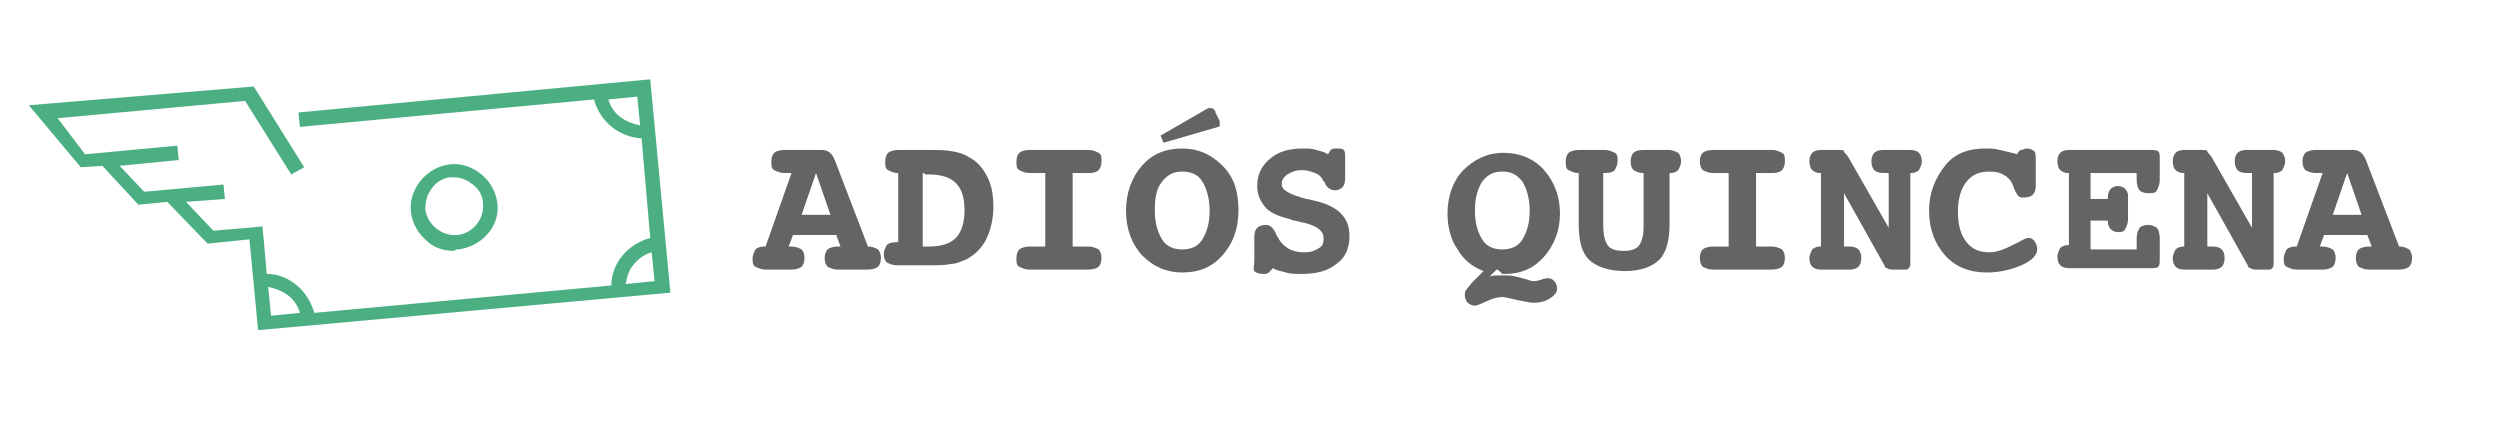
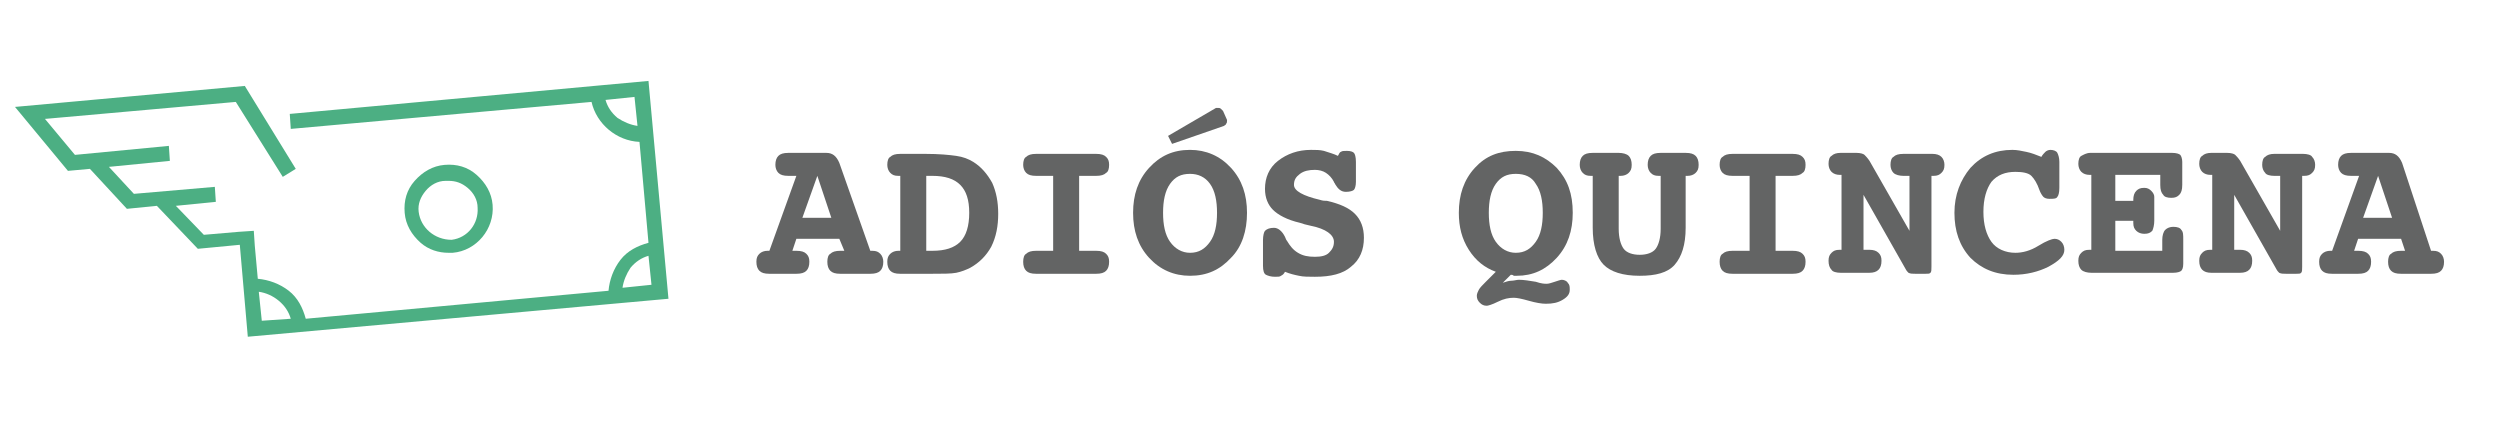
- <svg xmlns="http://www.w3.org/2000/svg" version="1.1" id="Layer_1" x="0px" y="0px" viewBox="0 0 173.4 30" style="enable-background:new 0 0 173.4 30;" xml:space="preserve">
+ <svg xmlns="http://www.w3.org/2000/svg" version="1.1" id="Layer_1" x="0px" y="0px" viewBox="0 0 250.2 43.3" style="enable-background:new 0 0 250.2 43.3;" xml:space="preserve">
  <style type="text/css">
	.st0{fill:#636464;}
	.st1{fill:#4CAF83;}
</style>
  <g>
-     <path class="st0" d="M60.2,17.1h0.1c0.2,0,0.4,0.1,0.6,0.2c0.1,0.1,0.2,0.3,0.2,0.6c0,0.3-0.1,0.5-0.2,0.6s-0.4,0.2-0.7,0.2h-2.1   c-0.3,0-0.5-0.1-0.7-0.2c-0.1-0.1-0.2-0.3-0.2-0.6c0-0.3,0.1-0.5,0.2-0.6s0.4-0.2,0.7-0.2h0.2l-0.3-0.8h-3l-0.3,0.8h0.2   c0.3,0,0.5,0.1,0.7,0.2c0.1,0.1,0.2,0.3,0.2,0.6c0,0.3-0.1,0.5-0.2,0.6s-0.4,0.2-0.7,0.2h-1.8c-0.3,0-0.5-0.1-0.7-0.2   s-0.2-0.3-0.2-0.6c0-0.2,0.1-0.4,0.2-0.6c0.1-0.1,0.3-0.2,0.6-0.2h0.1l1.8-5.1h-0.5c-0.3,0-0.5-0.1-0.7-0.2s-0.2-0.3-0.2-0.6   c0-0.3,0.1-0.5,0.2-0.6s0.4-0.2,0.7-0.2h2.6c0.4,0,0.7,0.2,0.9,0.7v0L60.2,17.1z M56.6,12l-1,2.9h2L56.6,12z" />
-     <path class="st0" d="M62.3,17.1V12h-0.1c-0.2,0-0.4-0.1-0.6-0.2s-0.2-0.3-0.2-0.6c0-0.3,0.1-0.5,0.2-0.6s0.4-0.2,0.7-0.2h1.3H64   c1,0,1.6,0,2.1,0.1s0.8,0.2,1.1,0.4c0.6,0.3,1,0.8,1.3,1.4s0.4,1.3,0.4,2.1c0,0.8-0.2,1.6-0.5,2.2c-0.3,0.6-0.8,1.1-1.4,1.4   c-0.3,0.1-0.6,0.3-1,0.3c-0.4,0.1-0.9,0.1-1.7,0.1h-0.8h-1.3c-0.3,0-0.5-0.1-0.7-0.2c-0.1-0.1-0.2-0.3-0.2-0.6   c0-0.2,0.1-0.4,0.2-0.6c0.1-0.1,0.3-0.2,0.6-0.2H62.3z M64,12v5.1h0.4c0.9,0,1.5-0.2,1.9-0.6c0.4-0.4,0.6-1.1,0.6-1.9   c0-0.9-0.2-1.5-0.6-1.9s-1-0.6-1.9-0.6c-0.1,0-0.2,0-0.2,0S64.1,12,64,12z" />
-     <path class="st0" d="M74.4,12v5.1h1.1c0.3,0,0.5,0.1,0.7,0.2c0.1,0.1,0.2,0.3,0.2,0.6c0,0.3-0.1,0.5-0.2,0.6   c-0.1,0.1-0.4,0.2-0.7,0.2h-4.1c-0.3,0-0.5-0.1-0.7-0.2s-0.2-0.3-0.2-0.6c0-0.3,0.1-0.5,0.2-0.6s0.4-0.2,0.7-0.2h1.1V12h-1.1   c-0.3,0-0.5-0.1-0.7-0.2s-0.2-0.3-0.2-0.6c0-0.3,0.1-0.5,0.2-0.6s0.4-0.2,0.7-0.2h4.1c0.3,0,0.5,0.1,0.7,0.2s0.2,0.3,0.2,0.6   c0,0.3-0.1,0.5-0.2,0.6S75.9,12,75.6,12H74.4z" />
-     <path class="st0" d="M82,10.3c1.1,0,2,0.4,2.8,1.2s1.1,1.8,1.1,3.1c0,1.3-0.4,2.3-1.1,3.1s-1.6,1.2-2.8,1.2c-1.1,0-2-0.4-2.8-1.2   c-0.7-0.8-1.1-1.8-1.1-3.1c0-1.2,0.4-2.3,1.1-3.1S80.8,10.3,82,10.3z M82,11.9c-0.6,0-1,0.2-1.4,0.7s-0.5,1.1-0.5,2s0.2,1.5,0.5,2   s0.8,0.7,1.4,0.7c0.6,0,1.1-0.2,1.4-0.7c0.3-0.5,0.5-1.1,0.5-2c0-0.8-0.2-1.5-0.5-2S82.6,11.9,82,11.9z M80.7,9.9l-0.2-0.5l3.3-1.9   c0,0,0,0,0.1,0s0,0,0.1,0c0.1,0,0.1,0,0.2,0.1s0.1,0.1,0.1,0.2l0.3,0.6c0,0,0,0,0,0c0,0,0,0.1,0,0.1c0,0.1,0,0.1,0,0.2   s-0.1,0.1-0.1,0.1L80.7,9.9z" />
-     <path class="st0" d="M92.1,10.7c0.1-0.1,0.1-0.2,0.2-0.3s0.2-0.1,0.4-0.1c0.3,0,0.4,0,0.5,0.1s0.1,0.3,0.1,0.6l0,1.3v0.1   c0,0.3-0.1,0.5-0.2,0.6s-0.3,0.2-0.5,0.2c-0.3,0-0.6-0.2-0.7-0.5c0-0.1,0-0.1-0.1-0.1c-0.1-0.3-0.3-0.5-0.6-0.6s-0.5-0.2-0.9-0.2   c-0.4,0-0.7,0.1-1,0.3s-0.4,0.4-0.4,0.7c0,0.4,0.6,0.7,1.7,1c0.2,0,0.4,0.1,0.5,0.1c0.9,0.2,1.5,0.5,1.9,0.9s0.6,0.9,0.6,1.6   c0,0.8-0.3,1.5-0.9,1.9c-0.6,0.5-1.4,0.7-2.4,0.7c-0.4,0-0.8,0-1.1-0.1s-0.6-0.1-0.9-0.3c-0.1,0.1-0.2,0.2-0.3,0.3   c-0.1,0.1-0.2,0.1-0.4,0.1c-0.3,0-0.5-0.1-0.6-0.2S87,18.4,87,18.1l0-1.6v-0.1c0-0.3,0.1-0.5,0.2-0.6s0.3-0.2,0.6-0.2   c0.3,0,0.5,0.2,0.7,0.6c0,0.1,0.1,0.2,0.1,0.2c0.2,0.4,0.4,0.6,0.7,0.8s0.7,0.3,1.2,0.3c0.4,0,0.7-0.1,1-0.3s0.3-0.4,0.3-0.7   c0-0.5-0.5-0.9-1.6-1.1c-0.3-0.1-0.6-0.1-0.7-0.2c-0.9-0.2-1.5-0.5-1.8-0.9s-0.5-0.8-0.5-1.4c0-0.8,0.3-1.4,0.9-1.9   s1.3-0.7,2.3-0.7c0.3,0,0.6,0,0.9,0.1S91.8,10.5,92.1,10.7z" />
-     <path class="st0" d="M103.8,18.7l-0.5,0.5c0.2-0.1,0.4-0.1,0.6-0.1c0.2,0,0.4,0,0.6,0c0.4,0,0.7,0.1,1.1,0.2   c0.4,0.1,0.6,0.2,0.7,0.2c0.1,0,0.3,0,0.6-0.1c0.2-0.1,0.4-0.1,0.5-0.1c0.2,0,0.3,0.1,0.4,0.2c0.1,0.1,0.2,0.3,0.2,0.5   c0,0.3-0.2,0.5-0.5,0.7c-0.3,0.2-0.7,0.3-1.1,0.3c-0.3,0-0.7-0.1-1.2-0.2c-0.5-0.1-0.8-0.2-1-0.2c-0.3,0-0.7,0.1-1.1,0.3   s-0.7,0.3-0.8,0.3c-0.2,0-0.4-0.1-0.5-0.2c-0.1-0.1-0.2-0.3-0.2-0.5c0-0.1,0-0.3,0.1-0.4c0.1-0.1,0.2-0.3,0.5-0.6l0.7-0.7   c-0.8-0.3-1.4-0.8-1.8-1.5c-0.5-0.7-0.7-1.6-0.7-2.5c0-1.2,0.4-2.3,1.1-3s1.6-1.2,2.8-1.2c1.1,0,2.1,0.4,2.8,1.2s1.1,1.8,1.1,3   c0,1.2-0.4,2.2-1.1,3s-1.6,1.2-2.7,1.2c-0.1,0-0.1,0-0.2,0C103.9,18.7,103.9,18.7,103.8,18.7z M104.2,11.9c-0.6,0-1,0.2-1.4,0.7   c-0.3,0.5-0.5,1.1-0.5,2s0.2,1.5,0.5,2s0.8,0.7,1.4,0.7c0.6,0,1.1-0.2,1.4-0.7c0.3-0.5,0.5-1.1,0.5-2c0-0.8-0.2-1.5-0.5-2   C105.2,12.1,104.8,11.9,104.2,11.9z" />
-     <path class="st0" d="M111.2,12v3.6c0,0.6,0.1,1.1,0.3,1.4c0.2,0.3,0.6,0.4,1.1,0.4s0.9-0.1,1.1-0.4s0.3-0.7,0.3-1.3V12h-0.1   c-0.2,0-0.4-0.1-0.6-0.2c-0.1-0.1-0.2-0.3-0.2-0.6c0-0.3,0.1-0.5,0.2-0.6c0.1-0.1,0.3-0.2,0.7-0.2h1.7c0.3,0,0.5,0.1,0.7,0.2   c0.1,0.1,0.2,0.3,0.2,0.6c0,0.2-0.1,0.4-0.2,0.6c-0.1,0.1-0.3,0.2-0.5,0.2h-0.1v3.5c0,1.1-0.2,2-0.7,2.5c-0.5,0.5-1.3,0.8-2.4,0.8   c-1.1,0-2-0.3-2.5-0.8c-0.5-0.5-0.7-1.3-0.7-2.5V12h-0.1c-0.2,0-0.4-0.1-0.6-0.2s-0.2-0.3-0.2-0.6c0-0.3,0.1-0.5,0.2-0.6   c0.1-0.1,0.4-0.2,0.7-0.2h1.8c0.3,0,0.5,0.1,0.7,0.2s0.2,0.3,0.2,0.6c0,0.2-0.1,0.4-0.2,0.6c-0.1,0.1-0.3,0.2-0.6,0.2H111.2z" />
-     <path class="st0" d="M121.8,12v5.1h1.1c0.3,0,0.5,0.1,0.7,0.2c0.1,0.1,0.2,0.3,0.2,0.6c0,0.3-0.1,0.5-0.2,0.6   c-0.1,0.1-0.4,0.2-0.7,0.2h-4.1c-0.3,0-0.5-0.1-0.7-0.2c-0.1-0.1-0.2-0.3-0.2-0.6c0-0.3,0.1-0.5,0.2-0.6s0.4-0.2,0.7-0.2h1.1V12   h-1.1c-0.3,0-0.5-0.1-0.7-0.2c-0.1-0.1-0.2-0.3-0.2-0.6c0-0.3,0.1-0.5,0.2-0.6s0.4-0.2,0.7-0.2h4.1c0.3,0,0.5,0.1,0.7,0.2   s0.2,0.3,0.2,0.6c0,0.3-0.1,0.5-0.2,0.6S123.3,12,123,12H121.8z" />
-     <path class="st0" d="M131,15.8V12h-0.4c-0.3,0-0.5-0.1-0.6-0.2c-0.1-0.1-0.2-0.3-0.2-0.6s0.1-0.5,0.2-0.6c0.1-0.1,0.3-0.2,0.6-0.2   h1.9c0.3,0,0.5,0.1,0.6,0.2s0.2,0.3,0.2,0.6c0,0.2-0.1,0.4-0.2,0.6c-0.1,0.1-0.3,0.2-0.5,0.2h-0.1v6.2c0,0.2,0,0.3-0.1,0.4   s-0.1,0.1-0.3,0.1h-0.7c-0.2,0-0.4,0-0.5-0.1c-0.1,0-0.2-0.1-0.2-0.2l-2.8-5v3.7h0.4c0.3,0,0.5,0.1,0.6,0.2s0.2,0.3,0.2,0.6   c0,0.3-0.1,0.5-0.2,0.6c-0.1,0.1-0.3,0.2-0.6,0.2h-2c-0.3,0-0.5-0.1-0.6-0.2s-0.2-0.3-0.2-0.6c0-0.2,0.1-0.4,0.2-0.6   c0.1-0.1,0.3-0.2,0.5-0.2h0.1V12h-0.1c-0.2,0-0.4-0.1-0.5-0.2s-0.2-0.3-0.2-0.6c0-0.3,0.1-0.5,0.2-0.6c0.1-0.1,0.3-0.2,0.6-0.2h1.1   c0.3,0,0.5,0,0.5,0.1s0.2,0.2,0.3,0.4L131,15.8z" />
-     <path class="st0" d="M139.9,10.7c0.1-0.2,0.2-0.3,0.3-0.3s0.2-0.1,0.4-0.1c0.2,0,0.4,0.1,0.5,0.2c0.1,0.1,0.1,0.3,0.1,0.6l0,1.8   c0,0.3-0.1,0.5-0.2,0.6c-0.1,0.1-0.3,0.2-0.6,0.2c-0.2,0-0.3,0-0.4-0.1c-0.1-0.1-0.2-0.3-0.3-0.5c-0.1-0.4-0.3-0.7-0.6-0.9   s-0.6-0.3-1.1-0.3c-0.7,0-1.2,0.2-1.6,0.7s-0.6,1.2-0.6,2.1c0,0.9,0.2,1.6,0.6,2.1s0.9,0.7,1.6,0.7c0.5,0,1-0.2,1.6-0.5   c0.6-0.3,0.9-0.5,1.1-0.5c0.2,0,0.3,0.1,0.4,0.2c0.1,0.2,0.2,0.3,0.2,0.6c0,0.4-0.4,0.8-1.1,1.1s-1.5,0.5-2.4,0.5   c-1.2,0-2.2-0.4-2.9-1.2s-1.1-1.8-1.1-3.1c0-1.2,0.4-2.2,1.1-3.1s1.7-1.2,2.8-1.2c0.3,0,0.6,0,1,0.1S139.6,10.6,139.9,10.7z" />
-     <path class="st0" d="M148.1,12H145v1.8h1.2v-0.1c0-0.3,0.1-0.5,0.2-0.6s0.3-0.2,0.5-0.2c0.2,0,0.4,0.1,0.5,0.2   c0.1,0.1,0.2,0.3,0.2,0.4c0,0,0,0,0,0.1s0,0.1,0,0.2v1.4c0,0.3-0.1,0.5-0.2,0.7s-0.3,0.2-0.5,0.2c-0.2,0-0.4-0.1-0.5-0.2   s-0.2-0.3-0.2-0.5v-0.1H145v2h3.2v-0.8c0-0.3,0.1-0.5,0.2-0.7c0.1-0.1,0.3-0.2,0.6-0.2c0.3,0,0.4,0.1,0.6,0.2   c0.1,0.1,0.2,0.4,0.2,0.7V18c0,0.2,0,0.4-0.1,0.5s-0.3,0.1-0.6,0.1h-5.6c-0.3,0-0.5-0.1-0.6-0.2c-0.1-0.1-0.2-0.3-0.2-0.6   c0-0.2,0.1-0.4,0.2-0.6c0.1-0.1,0.3-0.2,0.5-0.2h0.1V12h-0.1c-0.2,0-0.4-0.1-0.5-0.2c-0.1-0.1-0.2-0.3-0.2-0.6   c0-0.3,0.1-0.5,0.2-0.6s0.3-0.2,0.6-0.2h5.6c0.3,0,0.5,0,0.6,0.1c0.1,0.1,0.1,0.3,0.1,0.5v1.5c0,0.3-0.1,0.5-0.2,0.7   s-0.3,0.2-0.6,0.2c-0.3,0-0.5-0.1-0.6-0.2c-0.1-0.1-0.2-0.4-0.2-0.7V12z" />
-     <path class="st0" d="M156.2,15.8V12h-0.4c-0.3,0-0.5-0.1-0.6-0.2c-0.1-0.1-0.2-0.3-0.2-0.6s0.1-0.5,0.2-0.6   c0.1-0.1,0.3-0.2,0.6-0.2h1.9c0.3,0,0.5,0.1,0.6,0.2s0.2,0.3,0.2,0.6c0,0.2-0.1,0.4-0.2,0.6c-0.1,0.1-0.3,0.2-0.5,0.2h-0.1v6.2   c0,0.2,0,0.3-0.1,0.4s-0.1,0.1-0.3,0.1h-0.7c-0.2,0-0.4,0-0.5-0.1c-0.1,0-0.2-0.1-0.2-0.2l-2.8-5v3.7h0.4c0.3,0,0.5,0.1,0.6,0.2   s0.2,0.3,0.2,0.6c0,0.3-0.1,0.5-0.2,0.6c-0.1,0.1-0.3,0.2-0.6,0.2h-2c-0.3,0-0.5-0.1-0.6-0.2s-0.2-0.3-0.2-0.6   c0-0.2,0.1-0.4,0.2-0.6c0.1-0.1,0.3-0.2,0.5-0.2h0.1V12h-0.1c-0.2,0-0.4-0.1-0.5-0.2s-0.2-0.3-0.2-0.6c0-0.3,0.1-0.5,0.2-0.6   c0.1-0.1,0.3-0.2,0.6-0.2h1.1c0.3,0,0.5,0,0.5,0.1s0.2,0.2,0.3,0.4L156.2,15.8z" />
-     <path class="st0" d="M166.4,17.1h0.1c0.2,0,0.4,0.1,0.6,0.2c0.1,0.1,0.2,0.3,0.2,0.6c0,0.3-0.1,0.5-0.2,0.6   c-0.1,0.1-0.4,0.2-0.7,0.2h-2.1c-0.3,0-0.5-0.1-0.7-0.2c-0.1-0.1-0.2-0.3-0.2-0.6c0-0.3,0.1-0.5,0.2-0.6s0.4-0.2,0.7-0.2h0.2   l-0.3-0.8h-3l-0.3,0.8h0.2c0.3,0,0.5,0.1,0.7,0.2c0.1,0.1,0.2,0.3,0.2,0.6c0,0.3-0.1,0.5-0.2,0.6c-0.1,0.1-0.4,0.2-0.7,0.2h-1.8   c-0.3,0-0.5-0.1-0.7-0.2s-0.2-0.3-0.2-0.6c0-0.2,0.1-0.4,0.2-0.6c0.1-0.1,0.3-0.2,0.6-0.2h0.1l1.8-5.1h-0.5c-0.3,0-0.5-0.1-0.7-0.2   c-0.1-0.1-0.2-0.3-0.2-0.6c0-0.3,0.1-0.5,0.2-0.6c0.1-0.1,0.4-0.2,0.7-0.2h2.6c0.4,0,0.7,0.2,0.9,0.7v0L166.4,17.1z M162.8,12   l-1,2.9h2L162.8,12z" />
-   </g>
-   <g>
-     <path class="st1" d="M45.1,5.5L20.7,7.8l0.1,1l20.4-1.9c0.4,1.5,1.7,2.6,3.3,2.7l0.6,6.9c-0.7,0.2-1.4,0.6-1.9,1.2   c-0.5,0.6-0.8,1.3-0.8,2.1l-20.6,1.9c-0.2-0.7-0.6-1.4-1.2-1.9c-0.6-0.5-1.3-0.8-2.1-0.8l-0.2-2.3l-0.1-1l-1,0.1L14.8,16l-1.9-2   l2.7-0.2l-0.1-1l-5.5,0.5l-1.7-1.8l4.1-0.4l-0.1-1l-6.4,0.6L4,8.2L17,7l3.2,5.1l0.9-0.5l-3.5-5.6L2,7.3l3.6,4.3l1.5-0.1l2.5,2.7   l2-0.2l2.8,2.9l2.9-0.3l0.6,6.3l28.6-2.6L45.1,5.5z M43,8.1c-0.4-0.3-0.7-0.8-0.8-1.2l2-0.2l0.2,2C43.9,8.6,43.4,8.4,43,8.1z    M18.8,21.9l-0.2-2c0.5,0.1,1,0.3,1.4,0.6c0.4,0.3,0.7,0.8,0.8,1.2L18.8,21.9z M43.4,19.7c0.1-0.5,0.2-1,0.6-1.4   c0.3-0.4,0.8-0.7,1.2-0.8l0.2,2L43.4,19.7z" />
-     <path class="st1" d="M31.8,17.3c1.6-0.2,2.9-1.6,2.7-3.2c-0.1-0.8-0.5-1.5-1.1-2c-0.6-0.5-1.4-0.8-2.2-0.7c-0.8,0.1-1.5,0.5-2,1.1   c-0.5,0.6-0.8,1.4-0.7,2.2c0.1,0.8,0.5,1.5,1.1,2c0.5,0.5,1.2,0.7,1.9,0.7C31.6,17.3,31.7,17.3,31.8,17.3z M29.5,14.5   c0-0.5,0.1-1,0.5-1.5c0.3-0.4,0.8-0.7,1.3-0.7c0.1,0,0.1,0,0.2,0c0.5,0,0.9,0.2,1.3,0.5c0.4,0.3,0.7,0.8,0.7,1.3   c0.1,1.1-0.7,2.1-1.8,2.2C30.6,16.4,29.6,15.5,29.5,14.5z" />
+     <g>
+       <path class="st0" d="M87.1,25.1h0.2c0.4,0,0.6,0.1,0.8,0.3c0.2,0.2,0.3,0.5,0.3,0.8c0,0.4-0.1,0.7-0.3,0.9c-0.2,0.2-0.5,0.3-1,0.3    h-3c-0.5,0-0.8-0.1-1-0.3c-0.2-0.2-0.3-0.5-0.3-0.9c0-0.4,0.1-0.7,0.3-0.8c0.2-0.2,0.5-0.3,1-0.3h0.4L84,23.9h-4.3l-0.4,1.2h0.4    c0.5,0,0.8,0.1,1,0.3c0.2,0.2,0.3,0.4,0.3,0.8c0,0.4-0.1,0.7-0.3,0.9c-0.2,0.2-0.5,0.3-1,0.3H77c-0.5,0-0.8-0.1-1-0.3    c-0.2-0.2-0.3-0.5-0.3-0.9c0-0.4,0.1-0.6,0.3-0.8c0.2-0.2,0.5-0.3,0.8-0.3H77l2.7-7.5h-0.8c-0.5,0-0.8-0.1-1-0.3s-0.3-0.5-0.3-0.8    c0-0.4,0.1-0.7,0.3-0.9c0.2-0.2,0.5-0.3,1-0.3h3.8c0.6,0,1,0.3,1.3,1v0L87.1,25.1z M81.8,17.6l-1.5,4.2h2.9L81.8,17.6z" />
+       <path class="st0" d="M90.1,25.1v-7.5h-0.2c-0.4,0-0.6-0.1-0.8-0.3c-0.2-0.2-0.3-0.5-0.3-0.8c0-0.4,0.1-0.7,0.3-0.8    c0.2-0.2,0.5-0.3,1-0.3H92h0.6c1.4,0,2.4,0.1,3.1,0.2c0.7,0.1,1.2,0.3,1.7,0.6c0.8,0.5,1.4,1.2,1.9,2.1c0.4,0.9,0.6,1.9,0.6,3.1    c0,1.2-0.2,2.3-0.7,3.3c-0.5,0.9-1.2,1.6-2.1,2.1c-0.4,0.2-0.9,0.4-1.4,0.5c-0.5,0.1-1.4,0.1-2.5,0.1H92h-1.9    c-0.5,0-0.8-0.1-1-0.3c-0.2-0.2-0.3-0.5-0.3-0.9c0-0.4,0.1-0.6,0.3-0.8c0.2-0.2,0.5-0.3,0.8-0.3H90.1z M92.7,17.6v7.5h0.6    c1.3,0,2.2-0.3,2.8-0.9c0.6-0.6,0.9-1.6,0.9-2.9c0-1.3-0.3-2.2-0.9-2.8c-0.6-0.6-1.5-0.9-2.8-0.9c-0.2,0-0.3,0-0.4,0    S92.8,17.6,92.7,17.6z" />
+       <path class="st0" d="M108,17.6v7.5h1.7c0.5,0,0.8,0.1,1,0.3c0.2,0.2,0.3,0.4,0.3,0.8c0,0.4-0.1,0.7-0.3,0.9    c-0.2,0.2-0.5,0.3-1,0.3h-6c-0.5,0-0.8-0.1-1-0.3c-0.2-0.2-0.3-0.5-0.3-0.9c0-0.4,0.1-0.7,0.3-0.8c0.2-0.2,0.5-0.3,1-0.3h1.7v-7.5    h-1.7c-0.5,0-0.8-0.1-1-0.3s-0.3-0.5-0.3-0.8c0-0.4,0.1-0.7,0.3-0.8c0.2-0.2,0.5-0.3,1-0.3h6c0.5,0,0.8,0.1,1,0.3    c0.2,0.2,0.3,0.4,0.3,0.8c0,0.4-0.1,0.7-0.3,0.8c-0.2,0.2-0.5,0.3-1,0.3H108z" />
+       <path class="st0" d="M119.1,15c1.6,0,3,0.6,4.1,1.8c1.1,1.2,1.6,2.7,1.6,4.5c0,1.8-0.5,3.4-1.6,4.5c-1.1,1.2-2.4,1.8-4.1,1.8    c-1.6,0-3-0.6-4.1-1.8c-1.1-1.2-1.6-2.7-1.6-4.5c0-1.8,0.5-3.3,1.6-4.5S117.4,15,119.1,15z M119.1,17.4c-0.9,0-1.5,0.3-2,1    c-0.5,0.7-0.7,1.7-0.7,2.9s0.2,2.2,0.7,2.9c0.5,0.7,1.2,1.1,2,1.1c0.9,0,1.5-0.4,2-1.1c0.5-0.7,0.7-1.7,0.7-2.9    c0-1.2-0.2-2.2-0.7-2.9C120.6,17.7,119.9,17.4,119.1,17.4z M117.3,14.4l-0.4-0.8l4.8-2.8c0,0,0,0,0.1,0c0,0,0.1,0,0.1,0    c0.1,0,0.2,0,0.3,0.1s0.1,0.1,0.2,0.2l0.4,0.9c0,0,0,0,0,0c0,0,0,0.1,0,0.1c0,0.1,0,0.2-0.1,0.3c0,0.1-0.1,0.1-0.2,0.2L117.3,14.4    z" />
+       <path class="st0" d="M133.9,15.6c0.1-0.2,0.2-0.4,0.3-0.4c0.1-0.1,0.3-0.1,0.6-0.1c0.4,0,0.6,0.1,0.7,0.2c0.1,0.1,0.2,0.4,0.2,0.9    l0,1.9v0.1c0,0.4-0.1,0.7-0.2,0.8s-0.4,0.2-0.8,0.2c-0.5,0-0.8-0.3-1.1-0.8c0-0.1-0.1-0.1-0.1-0.2c-0.2-0.4-0.5-0.7-0.8-0.9    S132,17,131.6,17c-0.6,0-1.1,0.1-1.5,0.4c-0.4,0.3-0.6,0.6-0.6,1.1c0,0.6,0.9,1.1,2.6,1.5c0.3,0.1,0.5,0.1,0.7,0.1    c1.3,0.3,2.2,0.7,2.8,1.3c0.6,0.6,0.9,1.4,0.9,2.4c0,1.2-0.4,2.2-1.3,2.9c-0.8,0.7-2,1-3.6,1c-0.6,0-1.2,0-1.6-0.1    c-0.5-0.1-0.9-0.2-1.4-0.4c-0.1,0.2-0.2,0.3-0.4,0.4c-0.1,0.1-0.3,0.1-0.6,0.1c-0.4,0-0.7-0.1-0.9-0.2s-0.3-0.4-0.3-0.9l0-2.4V24    c0-0.4,0.1-0.8,0.2-0.9c0.2-0.2,0.5-0.3,0.9-0.3c0.4,0,0.8,0.3,1.1,0.9c0.1,0.2,0.1,0.3,0.2,0.4c0.3,0.5,0.6,0.9,1.1,1.2    c0.5,0.3,1,0.4,1.7,0.4c0.6,0,1.1-0.1,1.4-0.4c0.3-0.3,0.5-0.6,0.5-1.1c0-0.7-0.8-1.3-2.3-1.6c-0.5-0.1-0.8-0.2-1.1-0.3    c-1.3-0.3-2.2-0.8-2.7-1.3c-0.5-0.5-0.8-1.2-0.8-2.1c0-1.1,0.4-2.1,1.3-2.8c0.9-0.7,2-1.1,3.3-1.1c0.5,0,0.9,0,1.3,0.1    C133.1,15.3,133.5,15.4,133.9,15.6z" />
+       <path class="st0" d="M151.2,27.5l-0.8,0.8c0.3-0.1,0.6-0.2,0.8-0.2c0.3,0,0.6-0.1,0.8-0.1c0.5,0,1.1,0.1,1.7,0.2    c0.6,0.2,0.9,0.2,1.1,0.2c0.2,0,0.5-0.1,0.8-0.2c0.3-0.1,0.6-0.2,0.7-0.2c0.2,0,0.5,0.1,0.6,0.3c0.2,0.2,0.2,0.4,0.2,0.7    c0,0.4-0.2,0.7-0.7,1c-0.5,0.3-1,0.4-1.7,0.4c-0.4,0-1-0.1-1.7-0.3c-0.7-0.2-1.2-0.3-1.5-0.3c-0.5,0-1,0.1-1.6,0.4    c-0.6,0.3-1,0.4-1.1,0.4c-0.3,0-0.5-0.1-0.7-0.3c-0.2-0.2-0.3-0.4-0.3-0.7c0-0.2,0.1-0.4,0.2-0.6c0.1-0.2,0.4-0.5,0.7-0.8l1-1    c-1.1-0.4-2-1.1-2.7-2.2c-0.7-1.1-1-2.3-1-3.7c0-1.8,0.5-3.3,1.6-4.5c1.1-1.2,2.4-1.7,4.1-1.7c1.7,0,3,0.6,4.1,1.7    c1.1,1.2,1.6,2.6,1.6,4.5c0,1.8-0.5,3.3-1.6,4.5c-1.1,1.2-2.4,1.8-4,1.8c-0.1,0-0.2,0-0.3,0C151.4,27.5,151.3,27.5,151.2,27.5z     M151.7,17.4c-0.9,0-1.5,0.3-2,1c-0.5,0.7-0.7,1.7-0.7,2.9s0.2,2.2,0.7,2.9s1.2,1.1,2,1.1c0.9,0,1.5-0.4,2-1.1    c0.5-0.7,0.7-1.7,0.7-2.9c0-1.2-0.2-2.2-0.7-2.9C153.3,17.7,152.6,17.4,151.7,17.4z" />
+       <path class="st0" d="M162,17.6v5.3c0,0.9,0.2,1.6,0.5,2c0.3,0.4,0.9,0.6,1.6,0.6s1.3-0.2,1.6-0.6s0.5-1.1,0.5-2v-5.3h-0.2    c-0.4,0-0.6-0.1-0.8-0.3c-0.2-0.2-0.3-0.5-0.3-0.8c0-0.4,0.1-0.7,0.3-0.9c0.2-0.2,0.5-0.3,1-0.3h2.5c0.5,0,0.8,0.1,1,0.3    c0.2,0.2,0.3,0.5,0.3,0.9c0,0.4-0.1,0.6-0.3,0.8c-0.2,0.2-0.5,0.3-0.8,0.3h-0.2v5.2c0,1.7-0.4,2.9-1.1,3.7    c-0.7,0.8-1.9,1.1-3.5,1.1c-1.7,0-2.9-0.4-3.6-1.1c-0.7-0.7-1.1-2-1.1-3.7v-5.2h-0.2c-0.4,0-0.6-0.1-0.8-0.3    c-0.2-0.2-0.3-0.5-0.3-0.8c0-0.4,0.1-0.7,0.3-0.9c0.2-0.2,0.5-0.3,1-0.3h2.6c0.4,0,0.8,0.1,1,0.3c0.2,0.2,0.3,0.5,0.3,0.9    c0,0.4-0.1,0.6-0.3,0.8c-0.2,0.2-0.5,0.3-0.8,0.3H162z" />
+       <path class="st0" d="M177.7,17.6v7.5h1.7c0.5,0,0.8,0.1,1,0.3c0.2,0.2,0.3,0.4,0.3,0.8c0,0.4-0.1,0.7-0.3,0.9    c-0.2,0.2-0.5,0.3-1,0.3h-6c-0.5,0-0.8-0.1-1-0.3c-0.2-0.2-0.3-0.5-0.3-0.9c0-0.4,0.1-0.7,0.3-0.8c0.2-0.2,0.5-0.3,1-0.3h1.7v-7.5    h-1.7c-0.5,0-0.8-0.1-1-0.3c-0.2-0.2-0.3-0.5-0.3-0.8c0-0.4,0.1-0.7,0.3-0.8c0.2-0.2,0.5-0.3,1-0.3h6c0.5,0,0.8,0.1,1,0.3    s0.3,0.4,0.3,0.8c0,0.4-0.1,0.7-0.3,0.8c-0.2,0.2-0.5,0.3-1,0.3H177.7z" />
+       <path class="st0" d="M191.1,23.1v-5.5h-0.6c-0.4,0-0.8-0.1-1-0.3c-0.2-0.2-0.3-0.5-0.3-0.8c0-0.4,0.1-0.7,0.3-0.8    c0.2-0.2,0.5-0.3,1-0.3h2.9c0.4,0,0.7,0.1,0.9,0.3c0.2,0.2,0.3,0.5,0.3,0.8c0,0.4-0.1,0.6-0.3,0.8c-0.2,0.2-0.4,0.3-0.8,0.3h-0.2    v9.1c0,0.3,0,0.5-0.1,0.6c-0.1,0.1-0.2,0.1-0.5,0.1h-1c-0.3,0-0.5,0-0.7-0.1c-0.1-0.1-0.2-0.2-0.3-0.4l-4.2-7.4v5.5h0.6    c0.4,0,0.7,0.1,0.9,0.3s0.3,0.4,0.3,0.8c0,0.4-0.1,0.7-0.3,0.9c-0.2,0.2-0.5,0.3-0.9,0.3h-2.9c-0.4,0-0.8-0.1-0.9-0.3    c-0.2-0.2-0.3-0.5-0.3-0.9c0-0.4,0.1-0.6,0.3-0.8c0.2-0.2,0.4-0.3,0.8-0.3h0.2v-7.5h-0.2c-0.3,0-0.6-0.1-0.8-0.3    c-0.2-0.2-0.3-0.5-0.3-0.8c0-0.4,0.1-0.7,0.3-0.8c0.2-0.2,0.5-0.3,0.9-0.3h1.6c0.4,0,0.7,0.1,0.8,0.2c0.1,0.1,0.3,0.3,0.5,0.6    L191.1,23.1z" />
+       <path class="st0" d="M204.3,15.7c0.1-0.2,0.3-0.4,0.4-0.5c0.1-0.1,0.3-0.2,0.5-0.2c0.3,0,0.6,0.1,0.7,0.3c0.1,0.2,0.2,0.5,0.2,0.9    l0,2.6c0,0.5-0.1,0.8-0.2,0.9c-0.1,0.2-0.4,0.2-0.8,0.2c-0.3,0-0.5-0.1-0.6-0.2c-0.1-0.1-0.3-0.4-0.4-0.7    c-0.2-0.6-0.5-1.1-0.8-1.4s-0.9-0.4-1.6-0.4c-1,0-1.8,0.3-2.4,1c-0.5,0.7-0.8,1.7-0.8,3c0,1.3,0.3,2.3,0.8,3s1.4,1.1,2.4,1.1    c0.7,0,1.5-0.2,2.3-0.7c0.8-0.5,1.4-0.7,1.6-0.7c0.3,0,0.5,0.1,0.7,0.3c0.2,0.2,0.3,0.5,0.3,0.8c0,0.6-0.5,1.1-1.6,1.7    c-1,0.5-2.2,0.8-3.5,0.8c-1.8,0-3.2-0.6-4.3-1.7c-1.1-1.2-1.6-2.7-1.6-4.5c0-1.8,0.6-3.3,1.6-4.5c1.1-1.2,2.5-1.8,4.2-1.8    c0.5,0,0.9,0.1,1.4,0.2S203.8,15.5,204.3,15.7z" />
+       <path class="st0" d="M216.4,17.5h-4.7v2.6h1.8V20c0-0.4,0.1-0.7,0.3-0.9c0.2-0.2,0.4-0.3,0.8-0.3c0.3,0,0.5,0.1,0.7,0.3    c0.2,0.2,0.3,0.4,0.3,0.6c0,0,0,0.1,0,0.1c0,0.1,0,0.1,0,0.2v2.1c0,0.4-0.1,0.8-0.2,1c-0.2,0.2-0.4,0.3-0.8,0.3    c-0.3,0-0.6-0.1-0.8-0.3c-0.2-0.2-0.3-0.4-0.3-0.8v-0.2h-1.8v3h4.7V24c0-0.4,0.1-0.8,0.3-1c0.2-0.2,0.5-0.3,0.8-0.3    c0.4,0,0.7,0.1,0.8,0.3c0.2,0.2,0.2,0.5,0.2,1v2.4c0,0.4-0.1,0.6-0.2,0.7c-0.1,0.1-0.4,0.2-0.8,0.2h-8.2c-0.4,0-0.8-0.1-1-0.3    c-0.2-0.2-0.3-0.5-0.3-0.9c0-0.4,0.1-0.6,0.3-0.8c0.2-0.2,0.4-0.3,0.8-0.3h0.2v-7.5h-0.2c-0.3,0-0.6-0.1-0.8-0.3    c-0.2-0.2-0.3-0.5-0.3-0.8c0-0.4,0.1-0.7,0.3-0.8s0.5-0.3,0.9-0.3h8.2c0.4,0,0.7,0.1,0.8,0.2c0.1,0.1,0.2,0.4,0.2,0.7v2.3    c0,0.5-0.1,0.8-0.3,1c-0.2,0.2-0.4,0.3-0.8,0.3c-0.4,0-0.7-0.1-0.8-0.3c-0.2-0.2-0.3-0.5-0.3-1V17.5z" />
+       <path class="st0" d="M228.2,23.1v-5.5h-0.6c-0.4,0-0.8-0.1-0.9-0.3c-0.2-0.2-0.3-0.5-0.3-0.8c0-0.4,0.1-0.7,0.3-0.8    c0.2-0.2,0.5-0.3,0.9-0.3h2.9c0.4,0,0.8,0.1,0.9,0.3c0.2,0.2,0.3,0.5,0.3,0.8c0,0.4-0.1,0.6-0.3,0.8c-0.2,0.2-0.4,0.3-0.8,0.3    h-0.2v9.1c0,0.3,0,0.5-0.1,0.6c-0.1,0.1-0.2,0.1-0.5,0.1h-1c-0.3,0-0.5,0-0.7-0.1c-0.1-0.1-0.2-0.2-0.3-0.4l-4.2-7.4v5.5h0.6    c0.4,0,0.7,0.1,0.9,0.3s0.3,0.4,0.3,0.8c0,0.4-0.1,0.7-0.3,0.9c-0.2,0.2-0.5,0.3-0.9,0.3h-2.9c-0.4,0-0.7-0.1-0.9-0.3    c-0.2-0.2-0.3-0.5-0.3-0.9c0-0.4,0.1-0.6,0.3-0.8c0.2-0.2,0.4-0.3,0.8-0.3h0.2v-7.5h-0.2c-0.3,0-0.6-0.1-0.8-0.3    c-0.2-0.2-0.3-0.5-0.3-0.8c0-0.4,0.1-0.7,0.3-0.8c0.2-0.2,0.5-0.3,0.9-0.3h1.6c0.4,0,0.7,0.1,0.8,0.2s0.3,0.3,0.5,0.6L228.2,23.1z    " />
+       <path class="st0" d="M243.3,25.1h0.2c0.4,0,0.6,0.1,0.8,0.3c0.2,0.2,0.3,0.5,0.3,0.8c0,0.4-0.1,0.7-0.3,0.9    c-0.2,0.2-0.5,0.3-1,0.3h-3c-0.5,0-0.8-0.1-1-0.3c-0.2-0.2-0.3-0.5-0.3-0.9c0-0.4,0.1-0.7,0.3-0.8c0.2-0.2,0.5-0.3,1-0.3h0.4    l-0.4-1.2h-4.3l-0.4,1.2h0.4c0.5,0,0.8,0.1,1,0.3c0.2,0.2,0.3,0.4,0.3,0.8c0,0.4-0.1,0.7-0.3,0.9c-0.2,0.2-0.5,0.3-1,0.3h-2.6    c-0.5,0-0.8-0.1-1-0.3c-0.2-0.2-0.3-0.5-0.3-0.9c0-0.4,0.1-0.6,0.3-0.8c0.2-0.2,0.5-0.3,0.8-0.3h0.2l2.7-7.5h-0.8    c-0.5,0-0.8-0.1-1-0.3c-0.2-0.2-0.3-0.5-0.3-0.8c0-0.4,0.1-0.7,0.3-0.9c0.2-0.2,0.5-0.3,1-0.3h3.8c0.6,0,1,0.3,1.3,1v0L243.3,25.1    z M238,17.6l-1.5,4.2h2.9L238,17.6z" />
+     </g>
+     <g>
+       <path class="st1" d="M64.9,8.1L29,11.4l0.1,1.5l30.1-2.7c0.5,2.2,2.5,3.9,4.8,4l0.9,10.1c-1.1,0.3-2.1,0.8-2.8,1.7    c-0.7,0.9-1.1,2-1.2,3.1l-30.3,2.8c-0.3-1.1-0.8-2.1-1.7-2.8c-0.9-0.7-2-1.1-3.1-1.2l-0.3-3.3l-0.1-1.5l-1.5,0.1l-3.5,0.3    l-2.8-2.9l4-0.4l-0.1-1.5l-8.1,0.7l-2.5-2.7l6.1-0.6l-0.1-1.5l-9.4,0.9l-3-3.6l19.1-1.7l4.7,7.5l1.3-0.8l-5.1-8.3L1.5,10.7    l5.3,6.4L9,16.9l3.7,4l3-0.3l4.1,4.3l4.2-0.4l0.8,9.2l42.1-3.8L64.9,8.1z M61.8,11.8c-0.6-0.5-1-1.1-1.2-1.8l2.9-0.3l0.3,2.9    C63.1,12.5,62.4,12.2,61.8,11.8z M26.2,32.1l-0.3-2.9c0.7,0.1,1.4,0.4,2,0.9c0.6,0.5,1,1.1,1.2,1.8L26.2,32.1z M62.3,28.8    c0.1-0.7,0.4-1.4,0.8-2c0.5-0.6,1.1-1,1.8-1.2l0.3,2.9L62.3,28.8z" />
+       <path class="st1" d="M45.3,25.3c2.4-0.2,4.2-2.4,4-4.8c-0.1-1.2-0.7-2.2-1.6-3c-0.9-0.8-2-1.1-3.2-1c-1.2,0.1-2.2,0.7-3,1.6    c-0.8,0.9-1.1,2-1,3.2c0.1,1.2,0.7,2.2,1.6,3c0.8,0.7,1.8,1,2.8,1C45,25.3,45.1,25.3,45.3,25.3z M41.9,21.2    c-0.1-0.8,0.2-1.5,0.7-2.1c0.5-0.6,1.2-1,2-1c0.1,0,0.2,0,0.3,0c0.7,0,1.3,0.2,1.9,0.7c0.6,0.5,1,1.2,1,2c0.1,1.6-1,3-2.6,3.2    C43.5,24,42.1,22.8,41.9,21.2z" />
+     </g>
  </g>
</svg>
